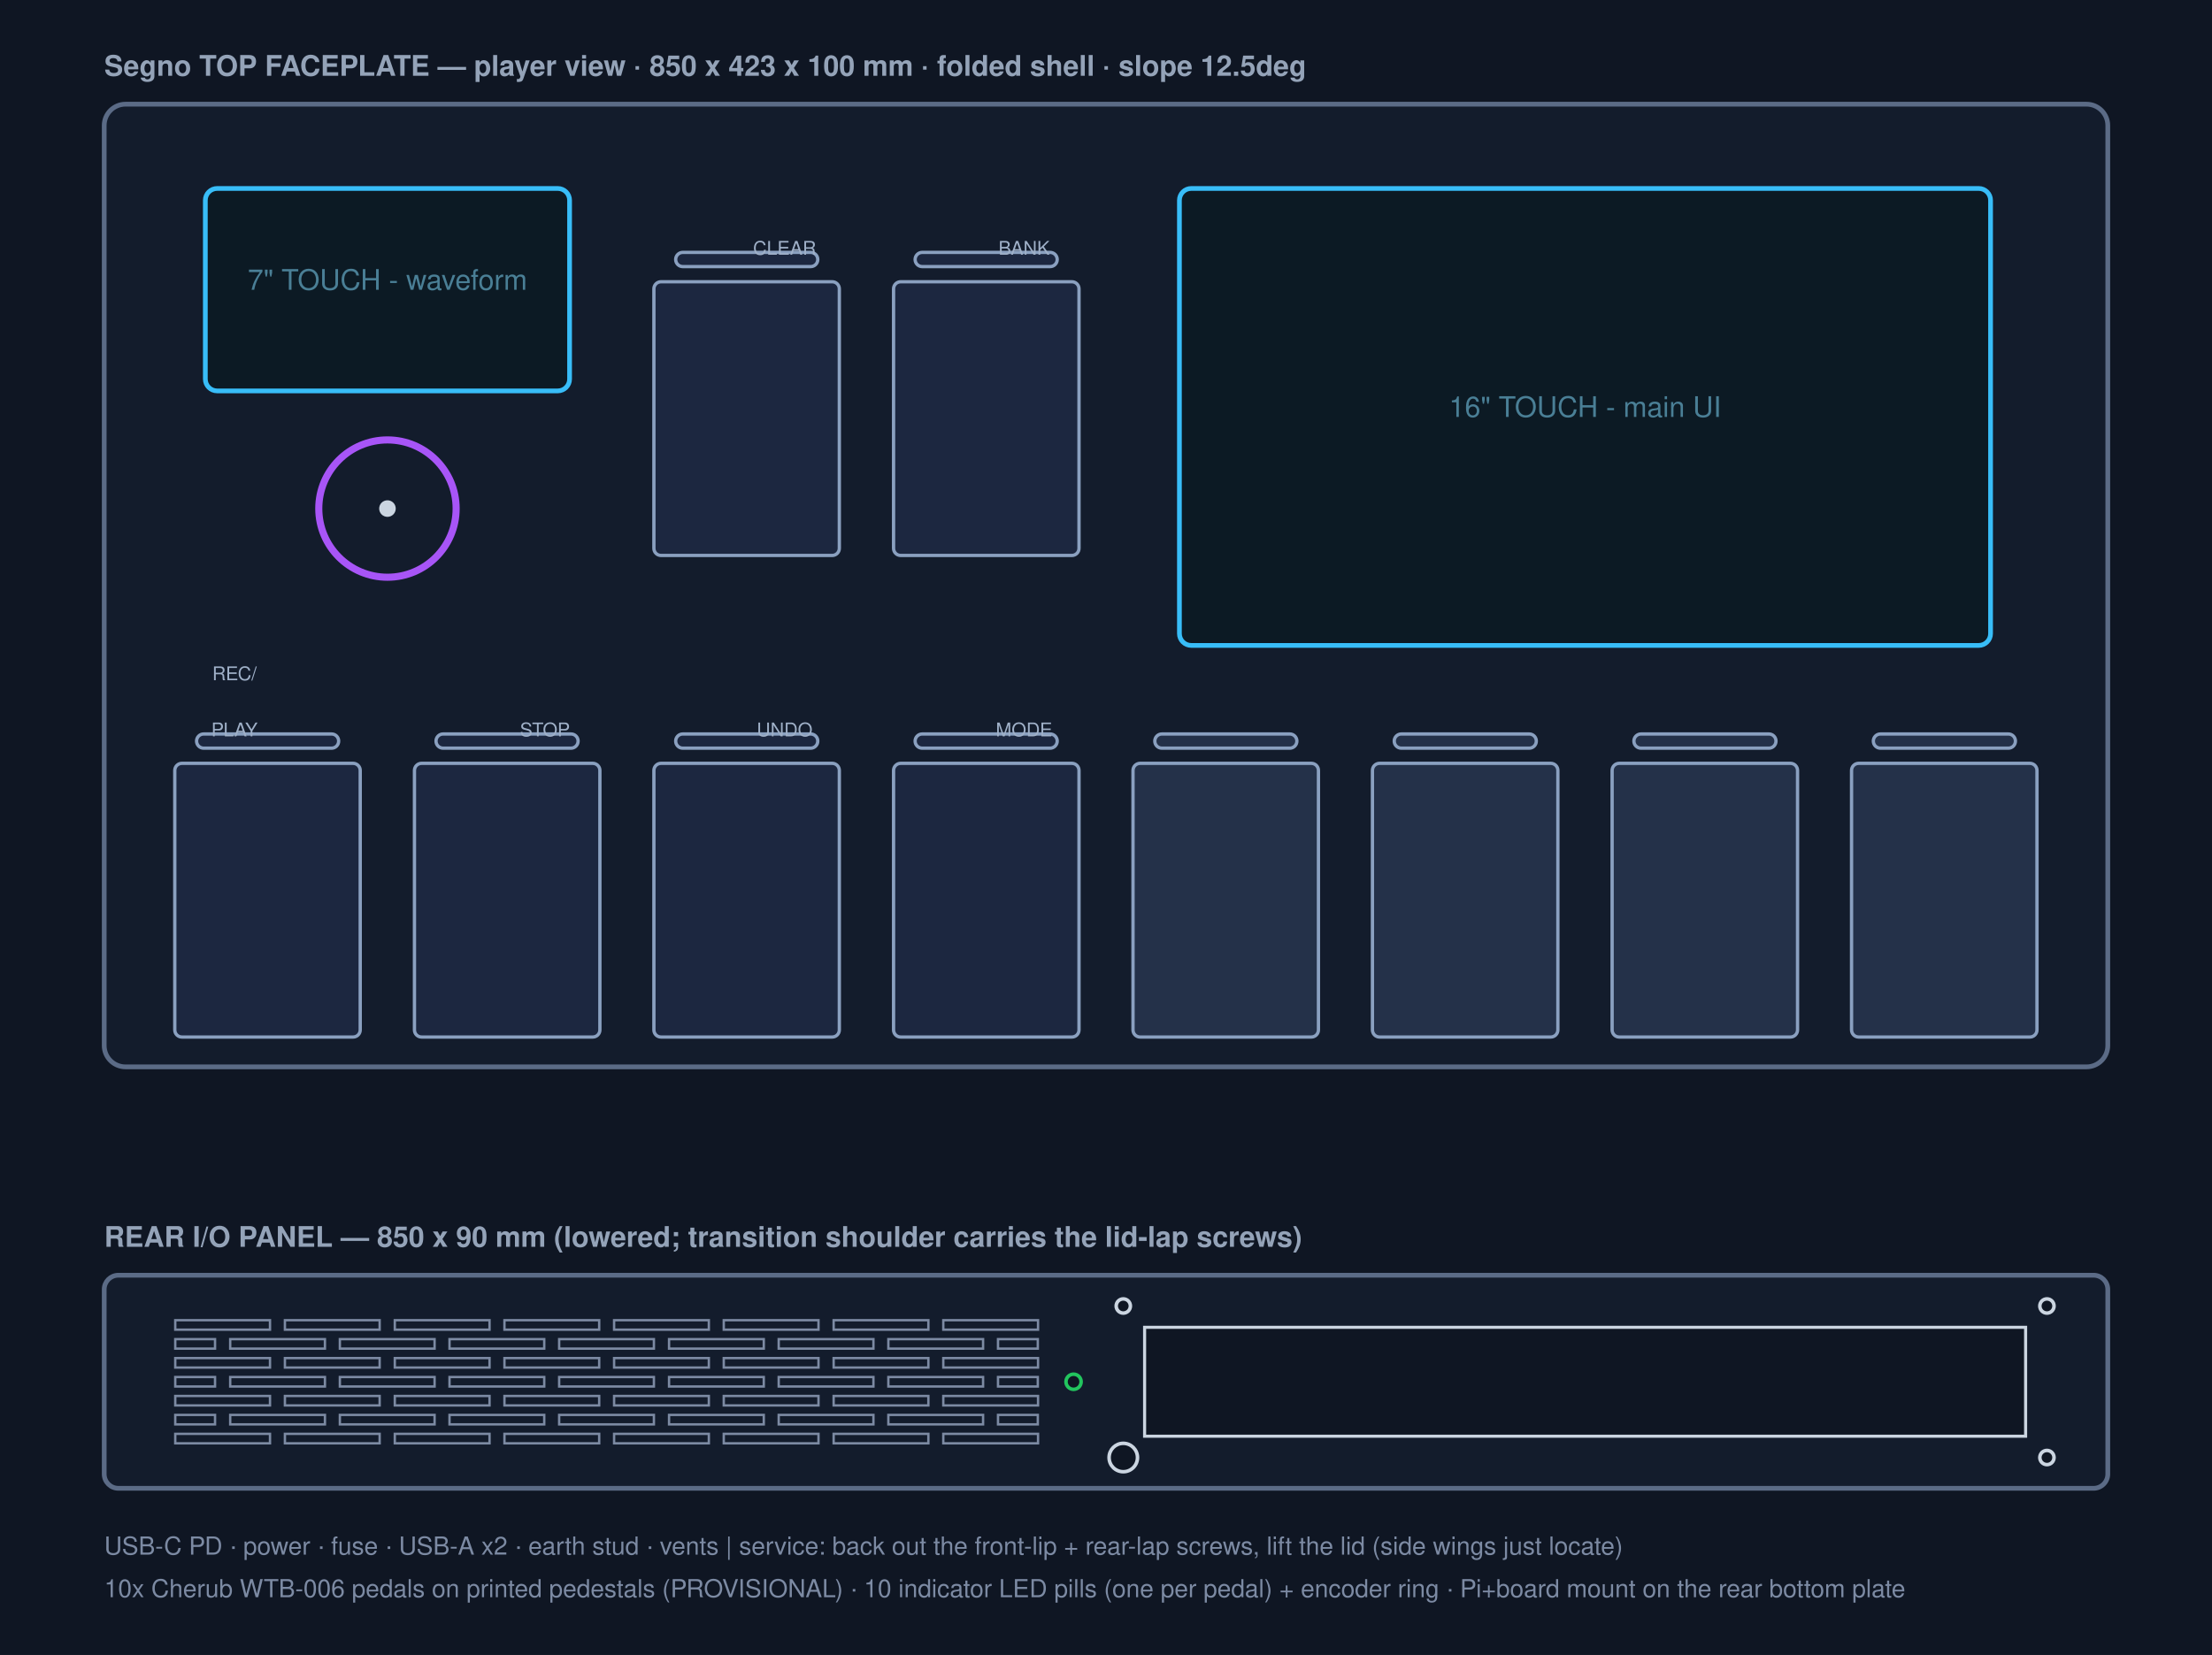
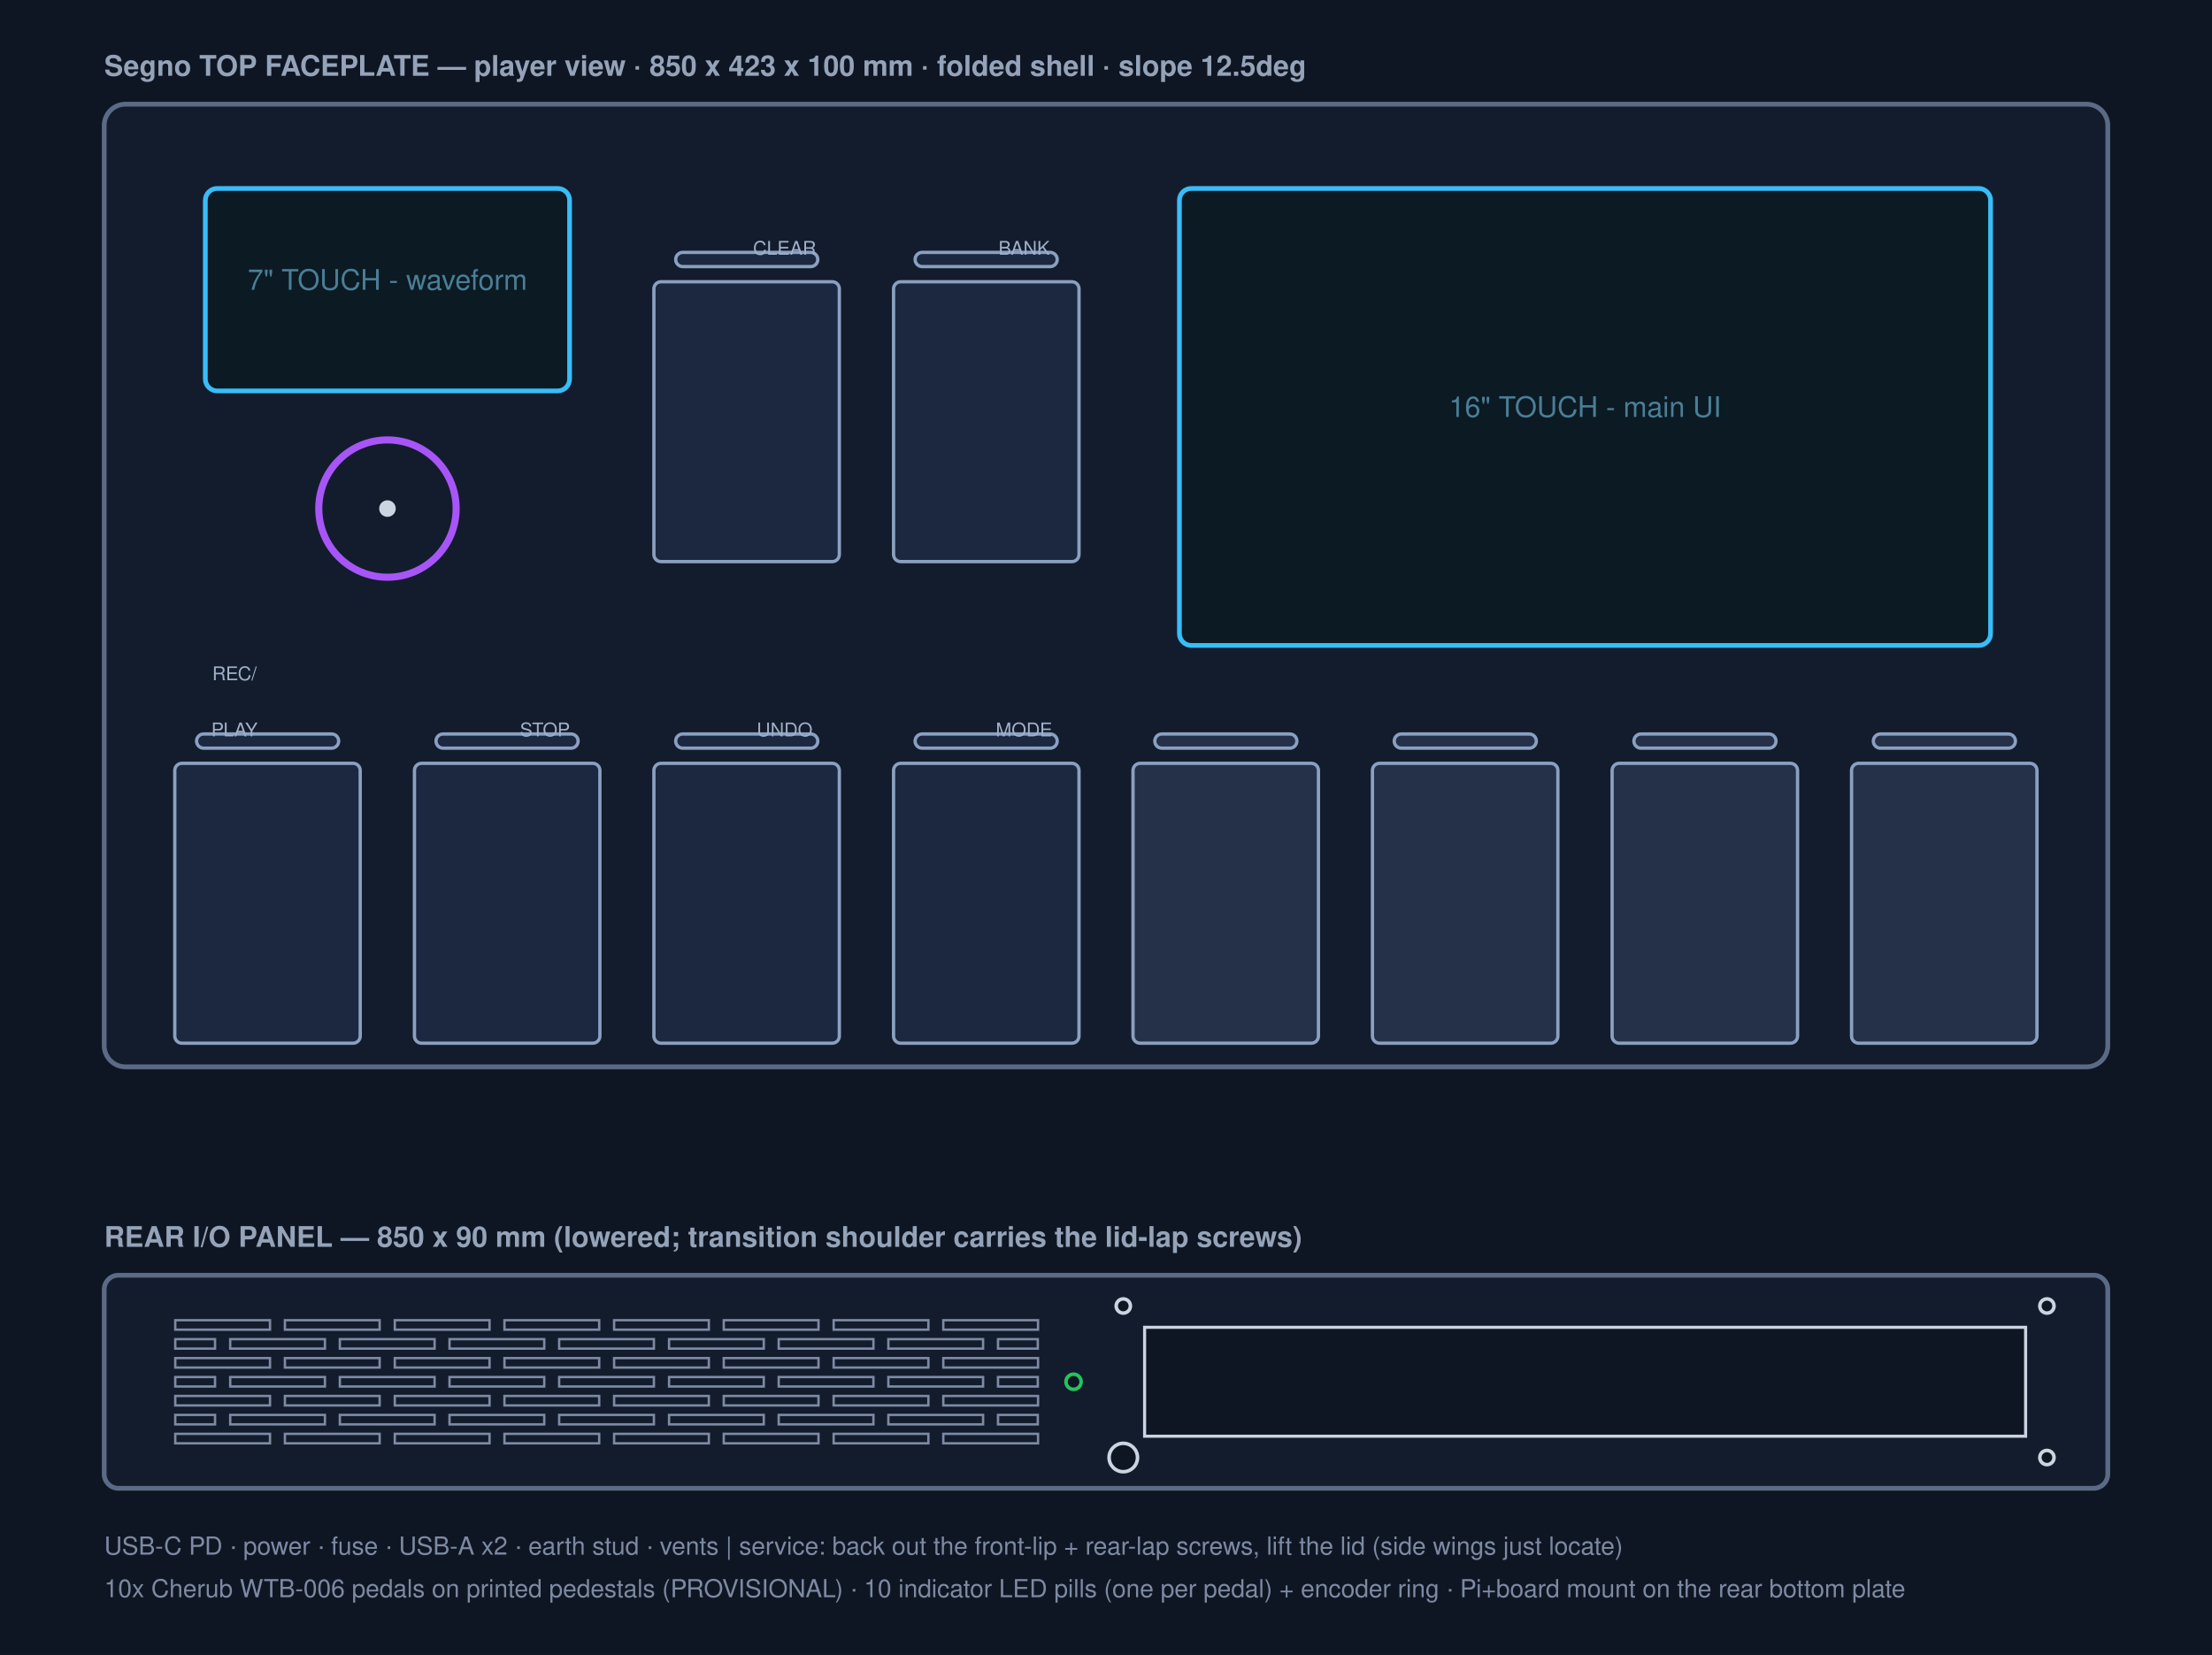
<svg xmlns="http://www.w3.org/2000/svg" viewBox="0 0 934 699" font-family="Helvetica,Arial,sans-serif">
  <rect width="934" height="699" fill="#0f1623" />
  <text x="44" y="32" fill="#94a3b8" font-size="12" font-weight="600">Segno TOP FACEPLATE — player view · 850 x 423 x 100 mm · folded shell · slope 12.5deg</text>
  <rect x="44" y="44" width="846.0" height="406.6" rx="9" fill="#131c2c" stroke="#5b6b86" stroke-width="2" />
-   <rect x="73.8" y="322.4" width="78.3" height="115.6" rx="3" fill="#1c2740" stroke="#8aa0c0" stroke-width="1.4" />
-   <rect x="175.0" y="322.4" width="78.3" height="115.6" rx="3" fill="#1c2740" stroke="#8aa0c0" stroke-width="1.4" />
-   <rect x="276.1" y="322.4" width="78.3" height="115.6" rx="3" fill="#1c2740" stroke="#8aa0c0" stroke-width="1.4" />
-   <rect x="377.3" y="322.4" width="78.3" height="115.6" rx="3" fill="#1c2740" stroke="#8aa0c0" stroke-width="1.4" />
-   <rect x="478.4" y="322.4" width="78.3" height="115.6" rx="3" fill="#243149" stroke="#8aa0c0" stroke-width="1.4" />
-   <rect x="579.5" y="322.4" width="78.3" height="115.6" rx="3" fill="#243149" stroke="#8aa0c0" stroke-width="1.4" />
-   <rect x="680.7" y="322.4" width="78.3" height="115.6" rx="3" fill="#243149" stroke="#8aa0c0" stroke-width="1.4" />
-   <rect x="781.8" y="322.4" width="78.3" height="115.6" rx="3" fill="#243149" stroke="#8aa0c0" stroke-width="1.4" />
-   <rect x="276.1" y="119.0" width="78.3" height="115.6" rx="3" fill="#1c2740" stroke="#8aa0c0" stroke-width="1.4" />
-   <rect x="377.3" y="119.0" width="78.3" height="115.6" rx="3" fill="#1c2740" stroke="#8aa0c0" stroke-width="1.4" />
+   <rect x="73.8" y="322.4" width="78.3" height="118.2" rx="3" fill="#1c2740" stroke="#8aa0c0" stroke-width="1.4" />
+   <rect x="175.0" y="322.4" width="78.3" height="118.2" rx="3" fill="#1c2740" stroke="#8aa0c0" stroke-width="1.4" />
+   <rect x="276.1" y="322.4" width="78.3" height="118.2" rx="3" fill="#1c2740" stroke="#8aa0c0" stroke-width="1.4" />
+   <rect x="377.3" y="322.4" width="78.3" height="118.2" rx="3" fill="#1c2740" stroke="#8aa0c0" stroke-width="1.4" />
+   <rect x="478.4" y="322.4" width="78.3" height="118.2" rx="3" fill="#243149" stroke="#8aa0c0" stroke-width="1.4" />
+   <rect x="579.5" y="322.4" width="78.3" height="118.2" rx="3" fill="#243149" stroke="#8aa0c0" stroke-width="1.4" />
+   <rect x="680.7" y="322.4" width="78.3" height="118.2" rx="3" fill="#243149" stroke="#8aa0c0" stroke-width="1.4" />
+   <rect x="781.8" y="322.4" width="78.3" height="118.2" rx="3" fill="#243149" stroke="#8aa0c0" stroke-width="1.4" />
+   <rect x="276.1" y="119.0" width="78.3" height="118.2" rx="3" fill="#1c2740" stroke="#8aa0c0" stroke-width="1.4" />
+   <rect x="377.3" y="119.0" width="78.3" height="118.2" rx="3" fill="#1c2740" stroke="#8aa0c0" stroke-width="1.4" />
  <rect x="83.0" y="310.0" width="60.0" height="6.0" rx="3" fill="#1c2740" stroke="#8aa0c0" stroke-width="1.4" />
  <rect x="184.1" y="310.0" width="60.0" height="6.0" rx="3" fill="#1c2740" stroke="#8aa0c0" stroke-width="1.4" />
  <rect x="285.3" y="310.0" width="60.0" height="6.0" rx="3" fill="#1c2740" stroke="#8aa0c0" stroke-width="1.4" />
  <rect x="386.4" y="310.0" width="60.0" height="6.0" rx="3" fill="#1c2740" stroke="#8aa0c0" stroke-width="1.4" />
  <rect x="487.6" y="310.0" width="60.0" height="6.0" rx="3" fill="#243149" stroke="#8aa0c0" stroke-width="1.4" />
  <rect x="588.7" y="310.0" width="60.0" height="6.0" rx="3" fill="#243149" stroke="#8aa0c0" stroke-width="1.4" />
  <rect x="689.9" y="310.0" width="60.0" height="6.0" rx="3" fill="#243149" stroke="#8aa0c0" stroke-width="1.4" />
  <rect x="791.0" y="310.0" width="60.0" height="6.0" rx="3" fill="#243149" stroke="#8aa0c0" stroke-width="1.4" />
  <rect x="285.3" y="106.6" width="60.0" height="6.0" rx="3" fill="#1c2740" stroke="#8aa0c0" stroke-width="1.4" />
  <rect x="386.4" y="106.6" width="60.0" height="6.0" rx="3" fill="#1c2740" stroke="#8aa0c0" stroke-width="1.4" />
  <rect x="86.7" y="79.6" width="153.8" height="85.5" rx="5" fill="#0c1a24" stroke="#38bdf8" stroke-width="2" />
  <text x="163.6" y="122.4" fill="#4a7f96" font-size="12" text-anchor="middle">7" TOUCH - waveform</text>
  <rect x="498.0" y="79.6" width="342.5" height="193.0" rx="5" fill="#0c1a24" stroke="#38bdf8" stroke-width="2" />
  <text x="669.3" y="176.1" fill="#4a7f96" font-size="12" text-anchor="middle">16" TOUCH - main UI</text>
  <circle cx="163.6" cy="214.8" r="29.0" fill="none" stroke="#a855f7" stroke-width="3" />
  <circle cx="163.6" cy="214.8" r="3.5" fill="#cbd5e1" />
  <text x="99.0" y="287.3" fill="#9fb0c8" font-size="8" text-anchor="middle">REC/</text>
  <text x="99.0" y="311.0" fill="#9fb0c8" font-size="8" text-anchor="middle">PLAY</text>
  <text x="230.1" y="311.0" fill="#9fb0c8" font-size="8" text-anchor="middle">STOP</text>
  <text x="331.3" y="311.0" fill="#9fb0c8" font-size="8" text-anchor="middle">UNDO</text>
  <text x="432.4" y="311.0" fill="#9fb0c8" font-size="8" text-anchor="middle">MODE</text>
  <text x="331.3" y="107.6" fill="#9fb0c8" font-size="8" text-anchor="middle">CLEAR</text>
  <text x="432.4" y="107.6" fill="#9fb0c8" font-size="8" text-anchor="middle">BANK</text>
  <text x="44" y="526.6" fill="#94a3b8" font-size="12" font-weight="600">REAR I/O PANEL — 850 x 90 mm (lowered; transition shoulder carries the lid-lap screws)</text>
  <rect x="44" y="538.6" width="846.0" height="90.0" rx="6" fill="#131c2c" stroke="#5b6b86" stroke-width="2" />
  <rect x="483.3" y="560.6" width="372.0" height="46.0" fill="#0f1623" stroke="#cbd5e1" stroke-width="1.3" />
  <circle cx="474.3" cy="615.6" r="3.0" fill="#0f1623" stroke="#cbd5e1" stroke-width="1.5" />
  <circle cx="474.3" cy="615.6" r="6.0" fill="#0f1623" stroke="#cbd5e1" stroke-width="1.5" />
  <circle cx="474.3" cy="551.6" r="3.0" fill="#0f1623" stroke="#cbd5e1" stroke-width="1.5" />
  <circle cx="864.3" cy="615.6" r="3.0" fill="#0f1623" stroke="#cbd5e1" stroke-width="1.5" />
  <circle cx="864.3" cy="551.6" r="3.0" fill="#0f1623" stroke="#cbd5e1" stroke-width="1.5" />
  <circle cx="453.3" cy="583.6" r="3.2" fill="#0f1623" stroke="#22c55e" stroke-width="1.5" />
  <rect x="74.0" y="605.6" width="40.0" height="4.0" fill="none" stroke="#7c8aa3" stroke-width="1" />
  <rect x="120.3" y="605.6" width="40.0" height="4.0" fill="none" stroke="#7c8aa3" stroke-width="1" />
  <rect x="166.7" y="605.6" width="40.0" height="4.0" fill="none" stroke="#7c8aa3" stroke-width="1" />
  <rect x="213.0" y="605.6" width="40.0" height="4.0" fill="none" stroke="#7c8aa3" stroke-width="1" />
  <rect x="259.3" y="605.6" width="40.0" height="4.0" fill="none" stroke="#7c8aa3" stroke-width="1" />
  <rect x="305.6" y="605.6" width="40.0" height="4.0" fill="none" stroke="#7c8aa3" stroke-width="1" />
  <rect x="352.0" y="605.6" width="40.0" height="4.0" fill="none" stroke="#7c8aa3" stroke-width="1" />
  <rect x="398.3" y="605.6" width="40.0" height="4.0" fill="none" stroke="#7c8aa3" stroke-width="1" />
  <rect x="74.0" y="597.6" width="16.8" height="4.0" fill="none" stroke="#7c8aa3" stroke-width="1" />
  <rect x="97.2" y="597.6" width="40.0" height="4.0" fill="none" stroke="#7c8aa3" stroke-width="1" />
  <rect x="143.5" y="597.6" width="40.0" height="4.0" fill="none" stroke="#7c8aa3" stroke-width="1" />
  <rect x="189.8" y="597.6" width="40.0" height="4.0" fill="none" stroke="#7c8aa3" stroke-width="1" />
  <rect x="236.1" y="597.6" width="40.0" height="4.0" fill="none" stroke="#7c8aa3" stroke-width="1" />
  <rect x="282.5" y="597.6" width="40.0" height="4.0" fill="none" stroke="#7c8aa3" stroke-width="1" />
  <rect x="328.8" y="597.6" width="40.0" height="4.0" fill="none" stroke="#7c8aa3" stroke-width="1" />
  <rect x="375.1" y="597.6" width="40.0" height="4.0" fill="none" stroke="#7c8aa3" stroke-width="1" />
  <rect x="421.4" y="597.6" width="16.8" height="4.0" fill="none" stroke="#7c8aa3" stroke-width="1" />
  <rect x="74.0" y="589.6" width="40.0" height="4.0" fill="none" stroke="#7c8aa3" stroke-width="1" />
  <rect x="120.3" y="589.6" width="40.0" height="4.0" fill="none" stroke="#7c8aa3" stroke-width="1" />
  <rect x="166.7" y="589.6" width="40.0" height="4.0" fill="none" stroke="#7c8aa3" stroke-width="1" />
  <rect x="213.0" y="589.6" width="40.0" height="4.0" fill="none" stroke="#7c8aa3" stroke-width="1" />
  <rect x="259.3" y="589.6" width="40.0" height="4.0" fill="none" stroke="#7c8aa3" stroke-width="1" />
  <rect x="305.6" y="589.6" width="40.0" height="4.0" fill="none" stroke="#7c8aa3" stroke-width="1" />
  <rect x="352.0" y="589.6" width="40.0" height="4.0" fill="none" stroke="#7c8aa3" stroke-width="1" />
  <rect x="398.3" y="589.6" width="40.0" height="4.0" fill="none" stroke="#7c8aa3" stroke-width="1" />
  <rect x="74.0" y="581.6" width="16.8" height="4.0" fill="none" stroke="#7c8aa3" stroke-width="1" />
  <rect x="97.2" y="581.6" width="40.0" height="4.0" fill="none" stroke="#7c8aa3" stroke-width="1" />
  <rect x="143.5" y="581.6" width="40.0" height="4.0" fill="none" stroke="#7c8aa3" stroke-width="1" />
  <rect x="189.8" y="581.6" width="40.0" height="4.0" fill="none" stroke="#7c8aa3" stroke-width="1" />
  <rect x="236.1" y="581.6" width="40.0" height="4.0" fill="none" stroke="#7c8aa3" stroke-width="1" />
  <rect x="282.5" y="581.6" width="40.0" height="4.0" fill="none" stroke="#7c8aa3" stroke-width="1" />
  <rect x="328.8" y="581.6" width="40.0" height="4.0" fill="none" stroke="#7c8aa3" stroke-width="1" />
  <rect x="375.1" y="581.6" width="40.0" height="4.0" fill="none" stroke="#7c8aa3" stroke-width="1" />
  <rect x="421.4" y="581.6" width="16.8" height="4.0" fill="none" stroke="#7c8aa3" stroke-width="1" />
  <rect x="74.0" y="573.6" width="40.0" height="4.0" fill="none" stroke="#7c8aa3" stroke-width="1" />
  <rect x="120.3" y="573.6" width="40.0" height="4.0" fill="none" stroke="#7c8aa3" stroke-width="1" />
  <rect x="166.7" y="573.6" width="40.0" height="4.0" fill="none" stroke="#7c8aa3" stroke-width="1" />
  <rect x="213.0" y="573.6" width="40.0" height="4.0" fill="none" stroke="#7c8aa3" stroke-width="1" />
  <rect x="259.3" y="573.6" width="40.0" height="4.0" fill="none" stroke="#7c8aa3" stroke-width="1" />
  <rect x="305.6" y="573.6" width="40.0" height="4.0" fill="none" stroke="#7c8aa3" stroke-width="1" />
  <rect x="352.0" y="573.6" width="40.0" height="4.0" fill="none" stroke="#7c8aa3" stroke-width="1" />
  <rect x="398.3" y="573.6" width="40.0" height="4.0" fill="none" stroke="#7c8aa3" stroke-width="1" />
  <rect x="74.0" y="565.6" width="16.8" height="4.0" fill="none" stroke="#7c8aa3" stroke-width="1" />
  <rect x="97.2" y="565.6" width="40.0" height="4.0" fill="none" stroke="#7c8aa3" stroke-width="1" />
  <rect x="143.5" y="565.6" width="40.0" height="4.0" fill="none" stroke="#7c8aa3" stroke-width="1" />
  <rect x="189.8" y="565.6" width="40.0" height="4.0" fill="none" stroke="#7c8aa3" stroke-width="1" />
  <rect x="236.1" y="565.6" width="40.0" height="4.0" fill="none" stroke="#7c8aa3" stroke-width="1" />
  <rect x="282.5" y="565.6" width="40.0" height="4.0" fill="none" stroke="#7c8aa3" stroke-width="1" />
  <rect x="328.8" y="565.6" width="40.0" height="4.0" fill="none" stroke="#7c8aa3" stroke-width="1" />
  <rect x="375.1" y="565.6" width="40.0" height="4.0" fill="none" stroke="#7c8aa3" stroke-width="1" />
  <rect x="421.4" y="565.6" width="16.8" height="4.0" fill="none" stroke="#7c8aa3" stroke-width="1" />
  <rect x="74.0" y="557.6" width="40.0" height="4.0" fill="none" stroke="#7c8aa3" stroke-width="1" />
  <rect x="120.3" y="557.6" width="40.0" height="4.0" fill="none" stroke="#7c8aa3" stroke-width="1" />
  <rect x="166.7" y="557.6" width="40.0" height="4.0" fill="none" stroke="#7c8aa3" stroke-width="1" />
  <rect x="213.0" y="557.6" width="40.0" height="4.0" fill="none" stroke="#7c8aa3" stroke-width="1" />
  <rect x="259.3" y="557.6" width="40.0" height="4.0" fill="none" stroke="#7c8aa3" stroke-width="1" />
  <rect x="305.6" y="557.6" width="40.0" height="4.0" fill="none" stroke="#7c8aa3" stroke-width="1" />
  <rect x="352.0" y="557.6" width="40.0" height="4.0" fill="none" stroke="#7c8aa3" stroke-width="1" />
  <rect x="398.3" y="557.6" width="40.0" height="4.0" fill="none" stroke="#7c8aa3" stroke-width="1" />
  <text x="44" y="656.6" fill="#7c8aa3" font-size="10.5">USB-C PD · power · fuse · USB-A x2 · earth stud · vents   |   service: back out the front-lip + rear-lap screws, lift the lid (side wings just locate)</text>
  <text x="44" y="674.6" fill="#7c8aa3" font-size="10.5">10x Cherub WTB-006 pedals on printed pedestals (PROVISIONAL) · 10 indicator LED pills (one per pedal) + encoder ring · Pi+board mount on the rear bottom plate</text>
</svg>
